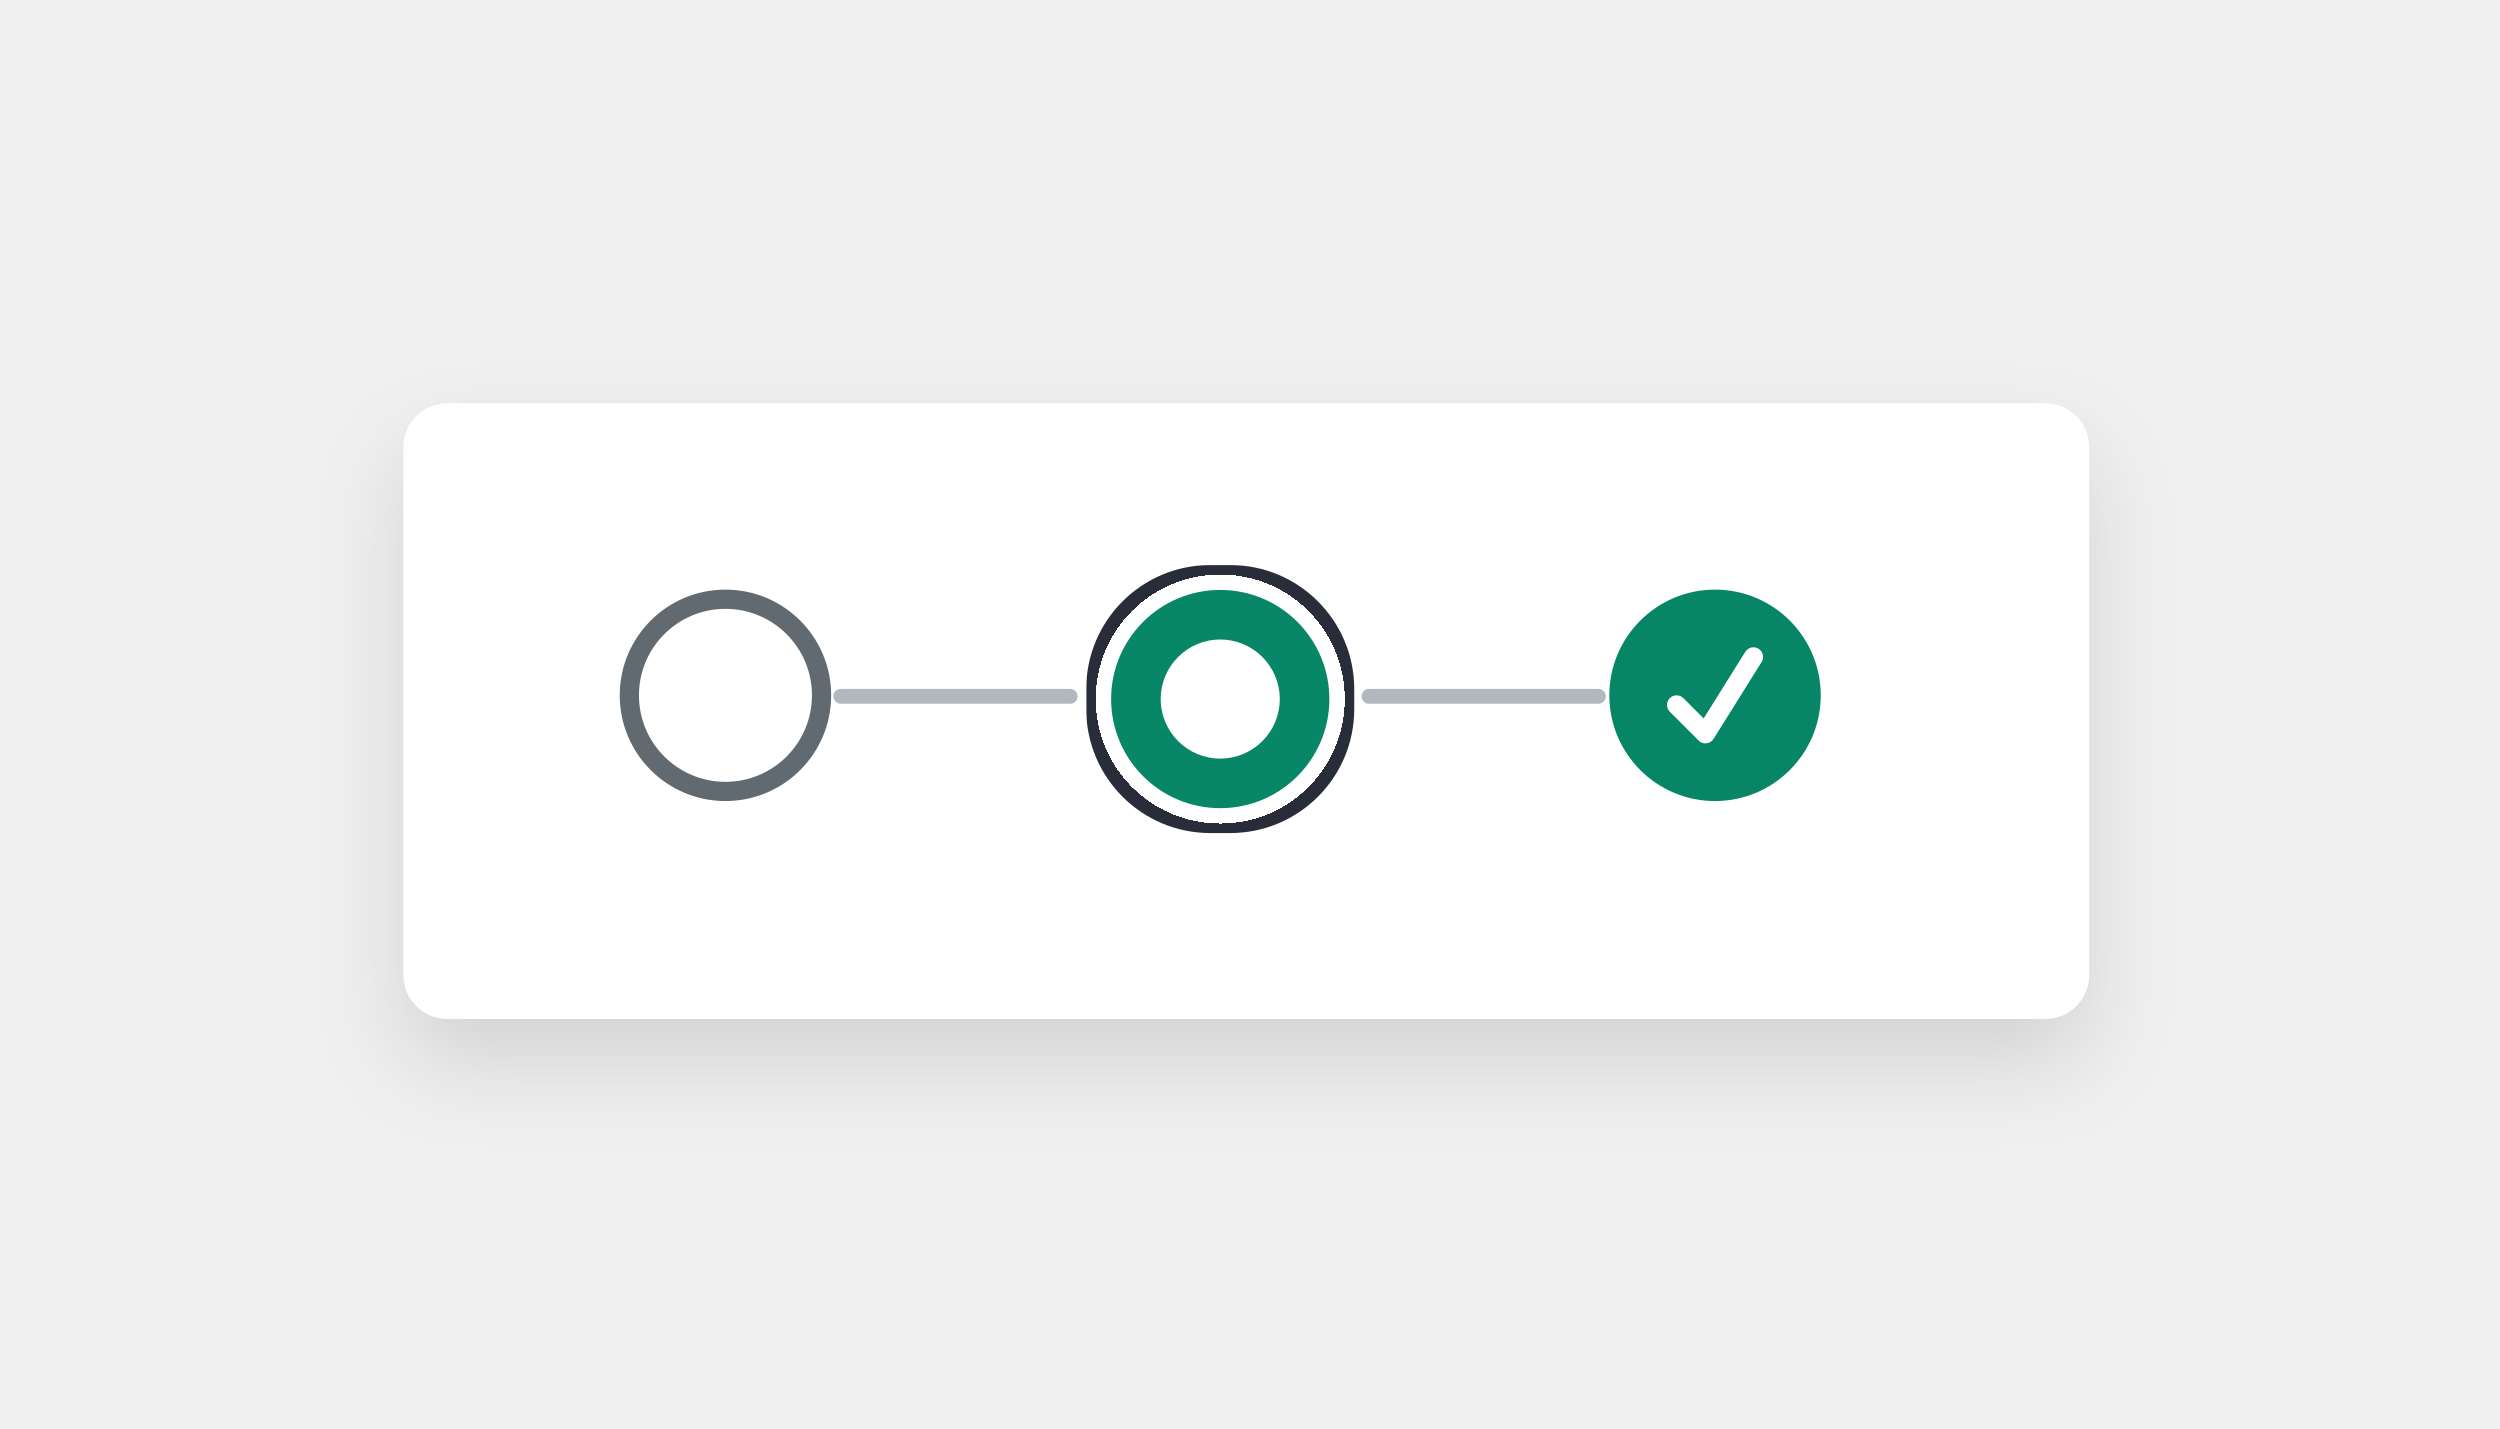
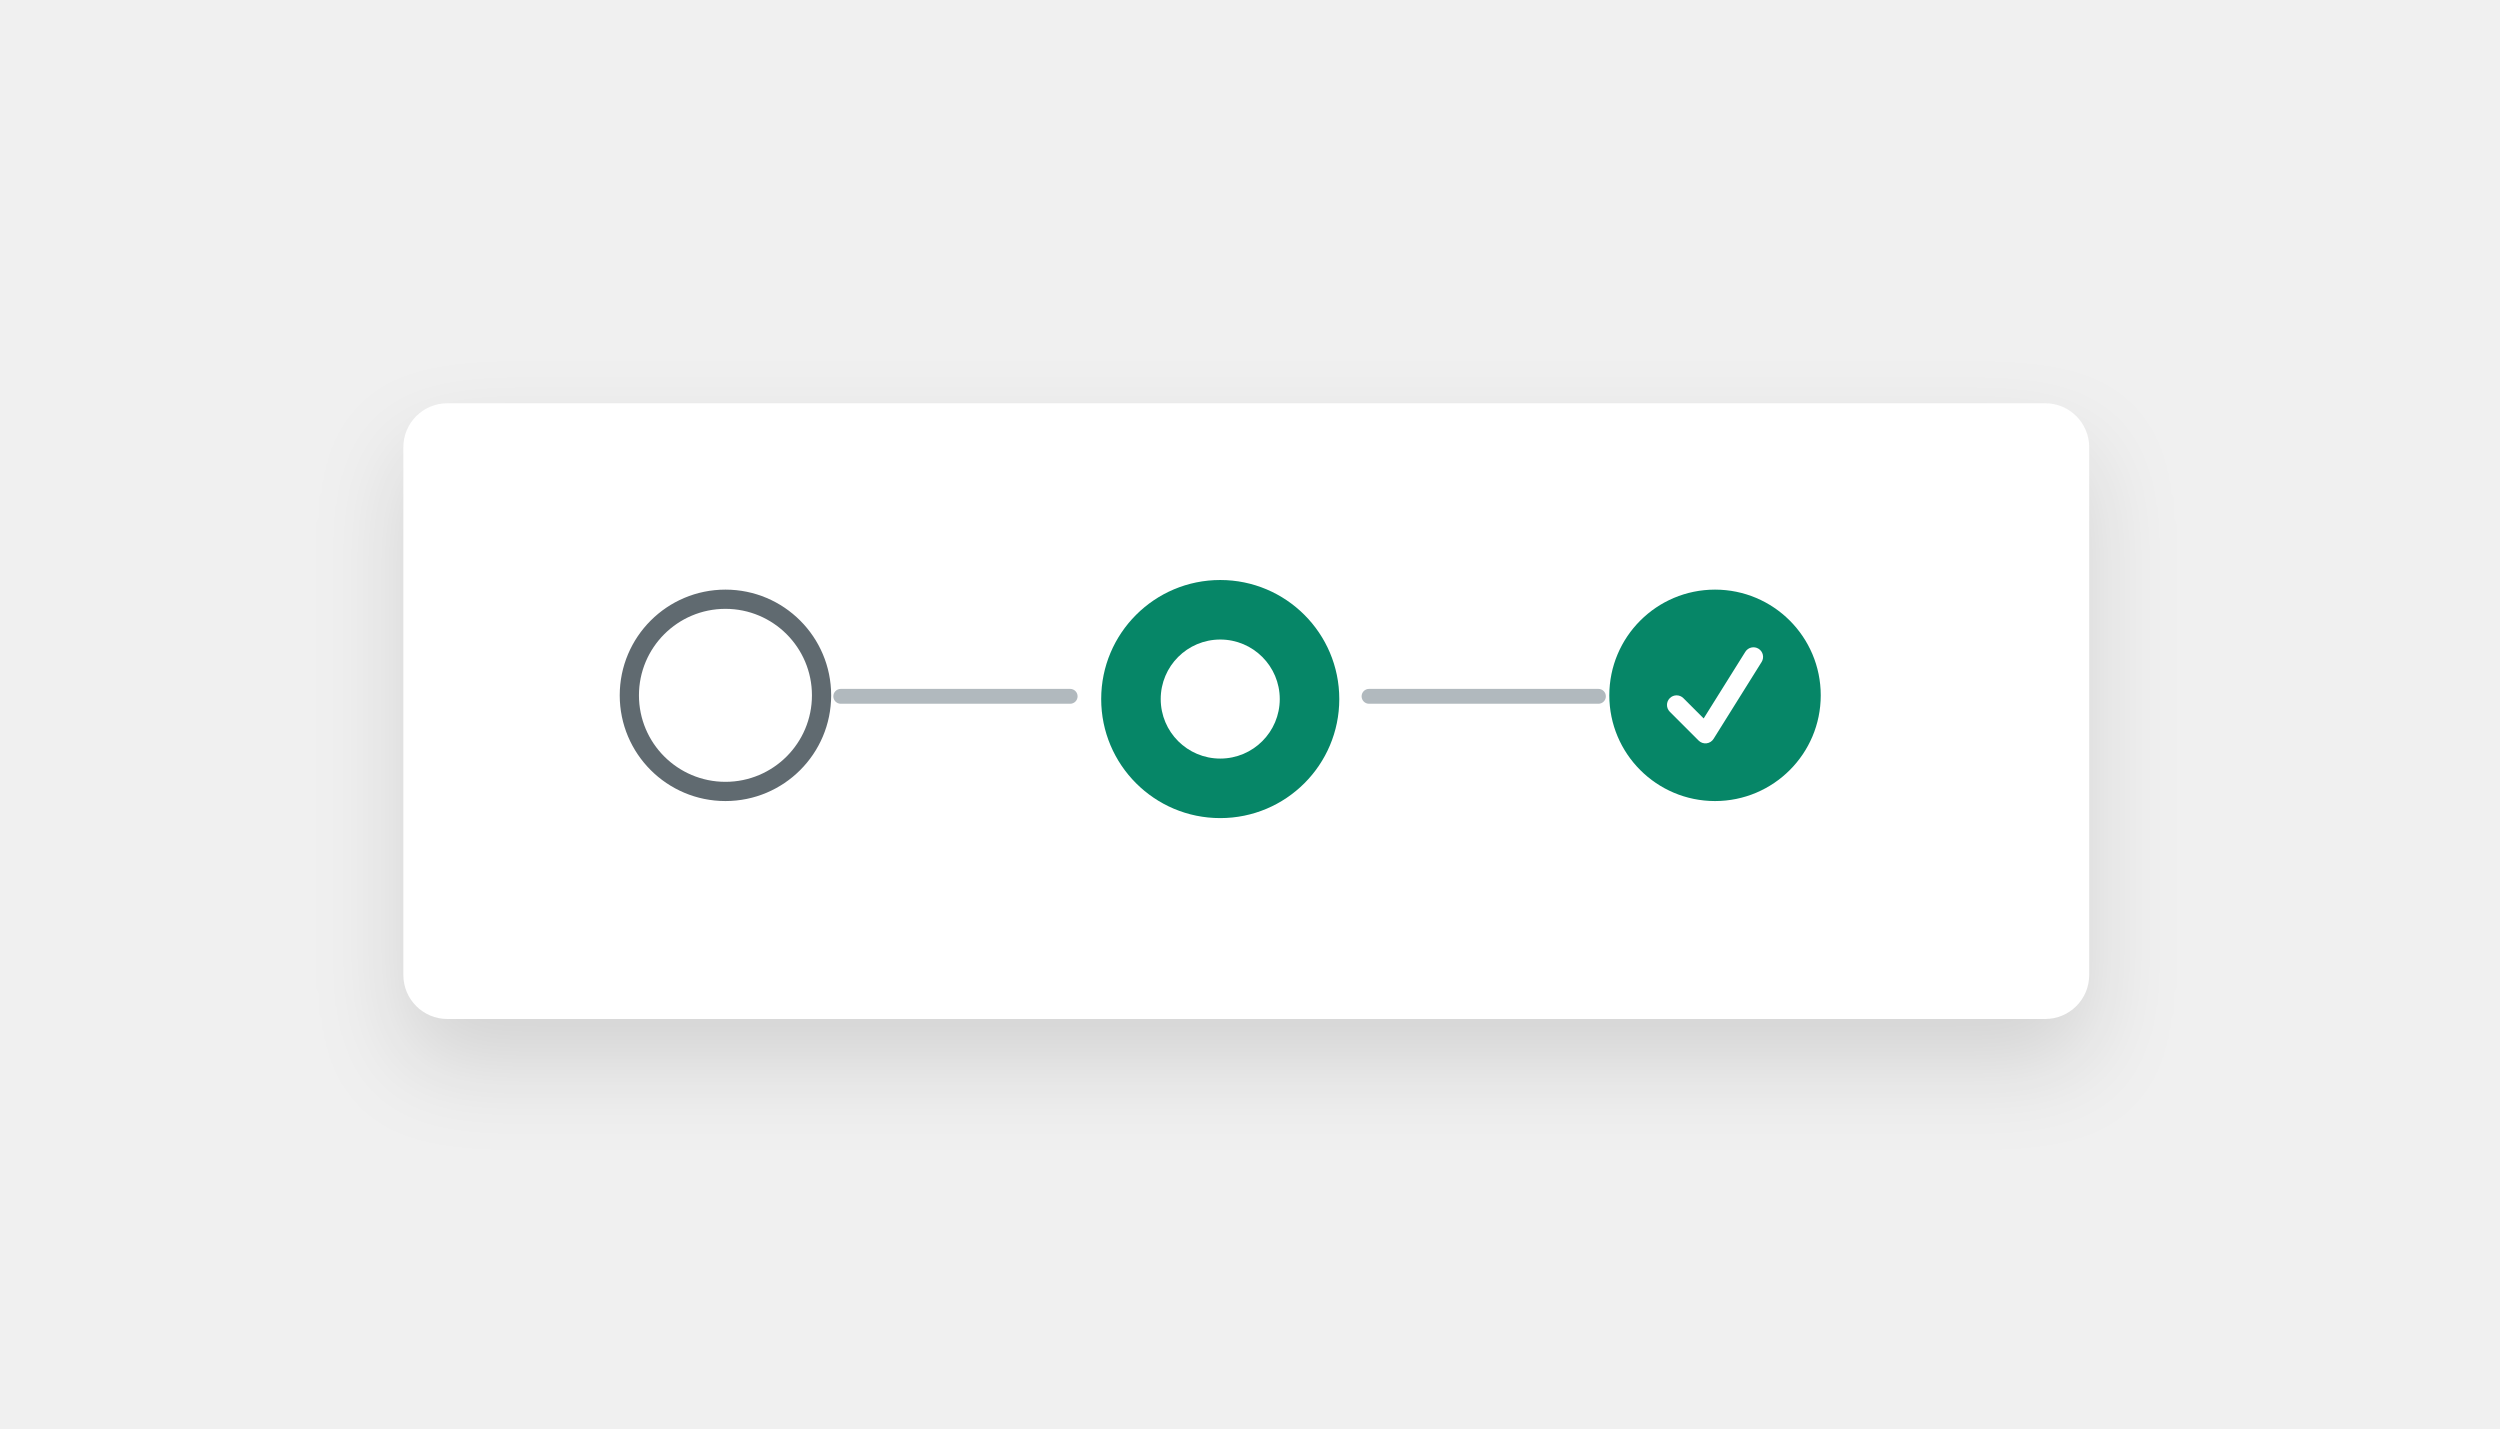
<svg xmlns="http://www.w3.org/2000/svg" width="336" height="192" viewBox="0 0 336 192" fill="none">
  <g filter="url(#filter0_d_92_494)">
    <path d="M54.211 60.11C54.211 56.846 56.858 54.199 60.122 54.199H274.878C278.143 54.199 280.789 56.846 280.789 60.11V131.041C280.789 134.306 278.143 136.952 274.878 136.952H60.122C56.858 136.952 54.211 134.306 54.211 131.041V60.11Z" fill="white" />
  </g>
  <rect x="112" y="92.586" width="32.828" height="2" rx="1" fill="#B1B9BE" />
  <rect x="183" y="92.586" width="32.828" height="2" rx="1" fill="#B1B9BE" />
  <path d="M148 93.953C148 85.117 155.163 77.953 164 77.953C172.837 77.953 180 85.117 180 93.953C180 102.79 172.837 109.953 164 109.953C155.163 109.953 148 102.79 148 93.953Z" fill="#068667" />
  <path d="M178.667 93.953C178.667 102.053 172.1 108.619 164 108.619C155.9 108.619 149.333 102.053 149.333 93.953C149.333 85.853 155.9 79.286 164 79.286C172.1 79.286 178.667 85.853 178.667 93.953Z" fill="#068667" />
  <path d="M172 93.953C172 98.371 168.418 101.953 164 101.953C159.582 101.953 156 98.371 156 93.953C156 89.535 159.582 85.953 164 85.953C168.418 85.953 172 89.535 172 93.953Z" fill="white" />
-   <g filter="url(#filter1_d_92_494)">
-     <mask id="path-9-outside-1_92_494" maskUnits="userSpaceOnUse" x="147.333" y="77.286" width="34" height="34" fill="black">
-       <rect fill="white" x="147.333" y="77.286" width="34" height="34" />
-       <path d="M149.333 93.953C149.333 85.853 155.9 79.286 164 79.286C172.1 79.286 178.667 85.853 178.667 93.953C178.667 102.053 172.1 108.619 164 108.619C155.9 108.619 149.333 102.053 149.333 93.953Z" />
-     </mask>
-     <path d="M149.333 93.953C149.333 85.853 155.9 79.286 164 79.286C172.1 79.286 178.667 85.853 178.667 93.953C178.667 102.053 172.1 108.619 164 108.619C155.9 108.619 149.333 102.053 149.333 93.953Z" fill="white" fill-opacity="0.01" shape-rendering="crispEdges" />
-     <path d="M164 108.619V106.619C157.004 106.619 151.333 100.948 151.333 93.953H149.333H147.333C147.333 103.158 154.795 110.619 164 110.619V108.619ZM178.667 93.953H176.667C176.667 100.948 170.996 106.619 164 106.619V108.619V110.619C173.205 110.619 180.667 103.158 180.667 93.953H178.667ZM164 79.286V81.286C170.996 81.286 176.667 86.957 176.667 93.953H178.667H180.667C180.667 84.748 173.205 77.286 164 77.286V79.286ZM164 79.286V77.286C154.795 77.286 147.333 84.748 147.333 93.953H149.333H151.333C151.333 86.957 157.004 81.286 164 81.286V79.286Z" fill="white" mask="url(#path-9-outside-1_92_494)" />
-   </g>
  <path fill-rule="evenodd" clip-rule="evenodd" d="M230.5 79.245C238.347 79.245 244.708 85.606 244.708 93.454C244.708 101.3 238.347 107.662 230.5 107.662C222.653 107.662 216.292 101.3 216.292 93.454C216.292 85.606 222.653 79.245 230.5 79.245Z" fill="#068667" />
  <path d="M234.572 87.602C234.95 86.997 235.747 86.814 236.352 87.192C236.956 87.57 237.139 88.367 236.761 88.972L230.303 99.305C230.095 99.638 229.745 99.858 229.355 99.903C228.963 99.948 228.573 99.812 228.295 99.533L224.42 95.658C223.916 95.154 223.916 94.336 224.42 93.832C224.924 93.327 225.742 93.327 226.247 93.832L228.972 96.558L234.572 87.602Z" fill="white" />
  <path fill-rule="evenodd" clip-rule="evenodd" d="M97.5 79.245C105.347 79.245 111.708 85.606 111.708 93.454C111.708 101.3 105.347 107.662 97.5 107.662C89.653 107.662 83.292 101.3 83.292 93.454C83.292 85.606 89.653 79.245 97.5 79.245ZM97.5 81.829C91.08 81.829 85.875 87.033 85.875 93.454C85.875 99.874 91.08 105.078 97.5 105.078C103.92 105.078 109.125 99.874 109.125 93.454C109.125 87.033 103.92 81.829 97.5 81.829Z" fill="#606A70" />
  <defs>
    <filter id="filter0_d_92_494" x="42.211" y="48.199" width="250.577" height="106.753" filterUnits="userSpaceOnUse" color-interpolation-filters="sRGB">
      <feFlood flood-opacity="0" result="BackgroundImageFix" />
      <feColorMatrix in="SourceAlpha" type="matrix" values="0 0 0 0 0 0 0 0 0 0 0 0 0 0 0 0 0 0 127 0" result="hardAlpha" />
      <feOffset dy="6" />
      <feGaussianBlur stdDeviation="6" />
      <feColorMatrix type="matrix" values="0 0 0 0 0 0 0 0 0 0 0 0 0 0 0 0 0 0 0.12 0" />
      <feBlend mode="normal" in2="BackgroundImageFix" result="effect1_dropShadow_92_494" />
      <feBlend mode="normal" in="SourceGraphic" in2="effect1_dropShadow_92_494" result="shape" />
    </filter>
-     <filter id="filter1_d_92_494" x="145.333" y="75.286" width="37.333" height="37.333" filterUnits="userSpaceOnUse" color-interpolation-filters="sRGB">
-       <feFlood flood-opacity="0" result="BackgroundImageFix" />
-       <feColorMatrix in="SourceAlpha" type="matrix" values="0 0 0 0 0 0 0 0 0 0 0 0 0 0 0 0 0 0 127 0" result="hardAlpha" />
-       <feMorphology radius="2" operator="dilate" in="SourceAlpha" result="effect1_dropShadow_92_494" />
-       <feOffset />
-       <feComposite in2="hardAlpha" operator="out" />
-       <feColorMatrix type="matrix" values="0 0 0 0 0.161 0 0 0 0 0.176 0 0 0 0 0.227 0 0 0 1 0" />
-       <feBlend mode="normal" in2="BackgroundImageFix" result="effect1_dropShadow_92_494" />
-       <feBlend mode="normal" in="SourceGraphic" in2="effect1_dropShadow_92_494" result="shape" />
-     </filter>
  </defs>
</svg>
